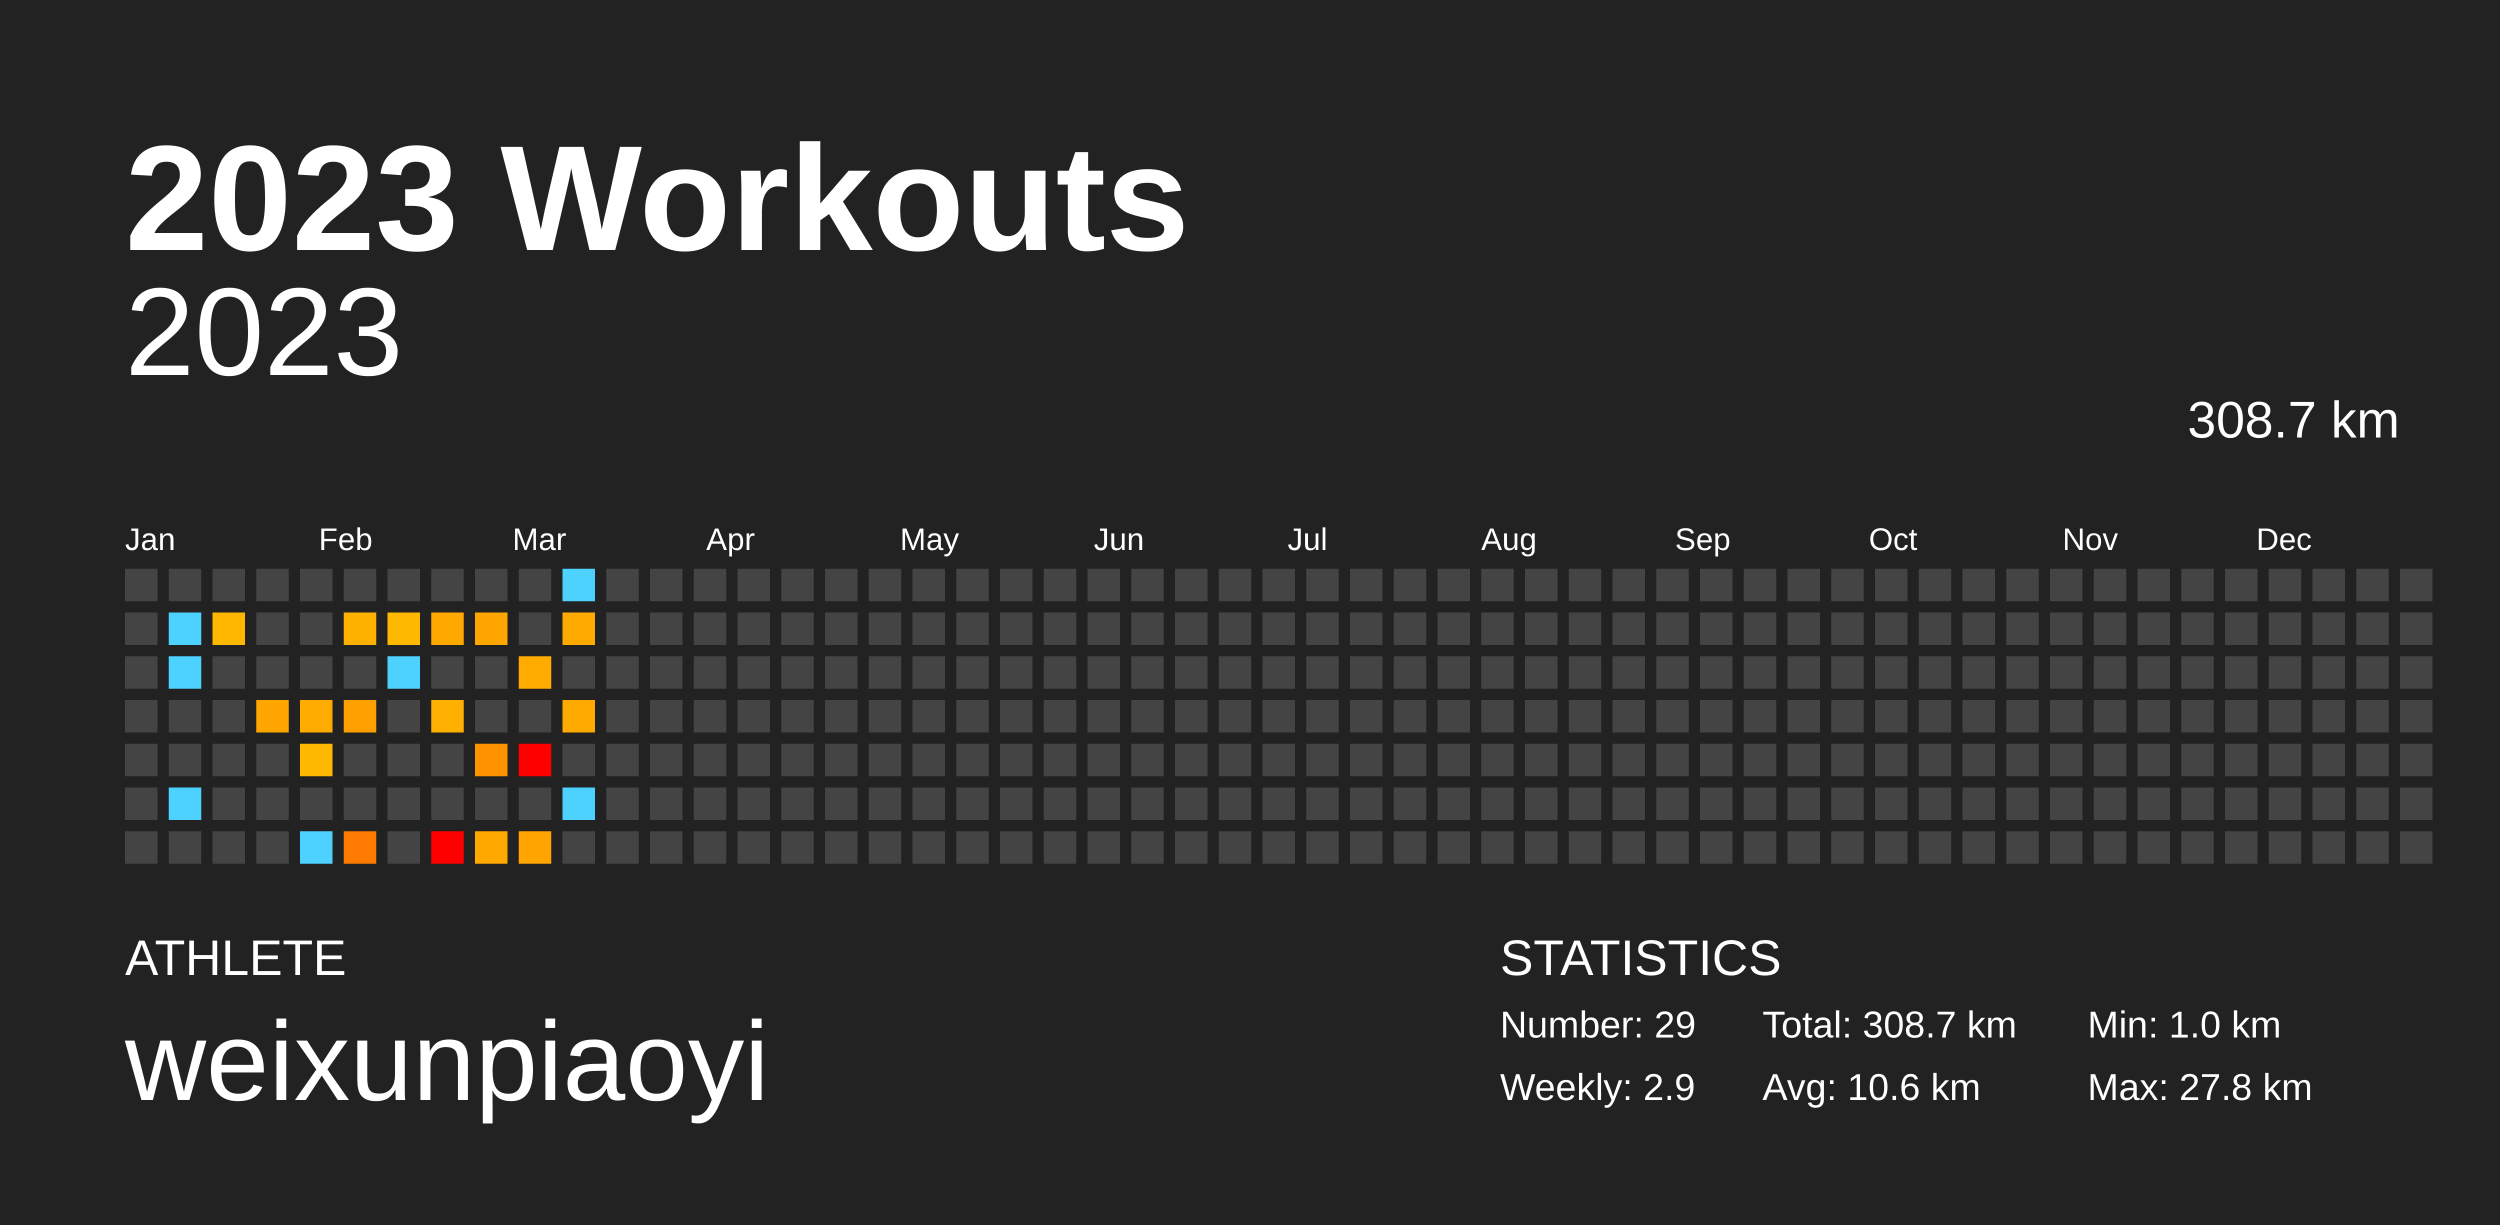
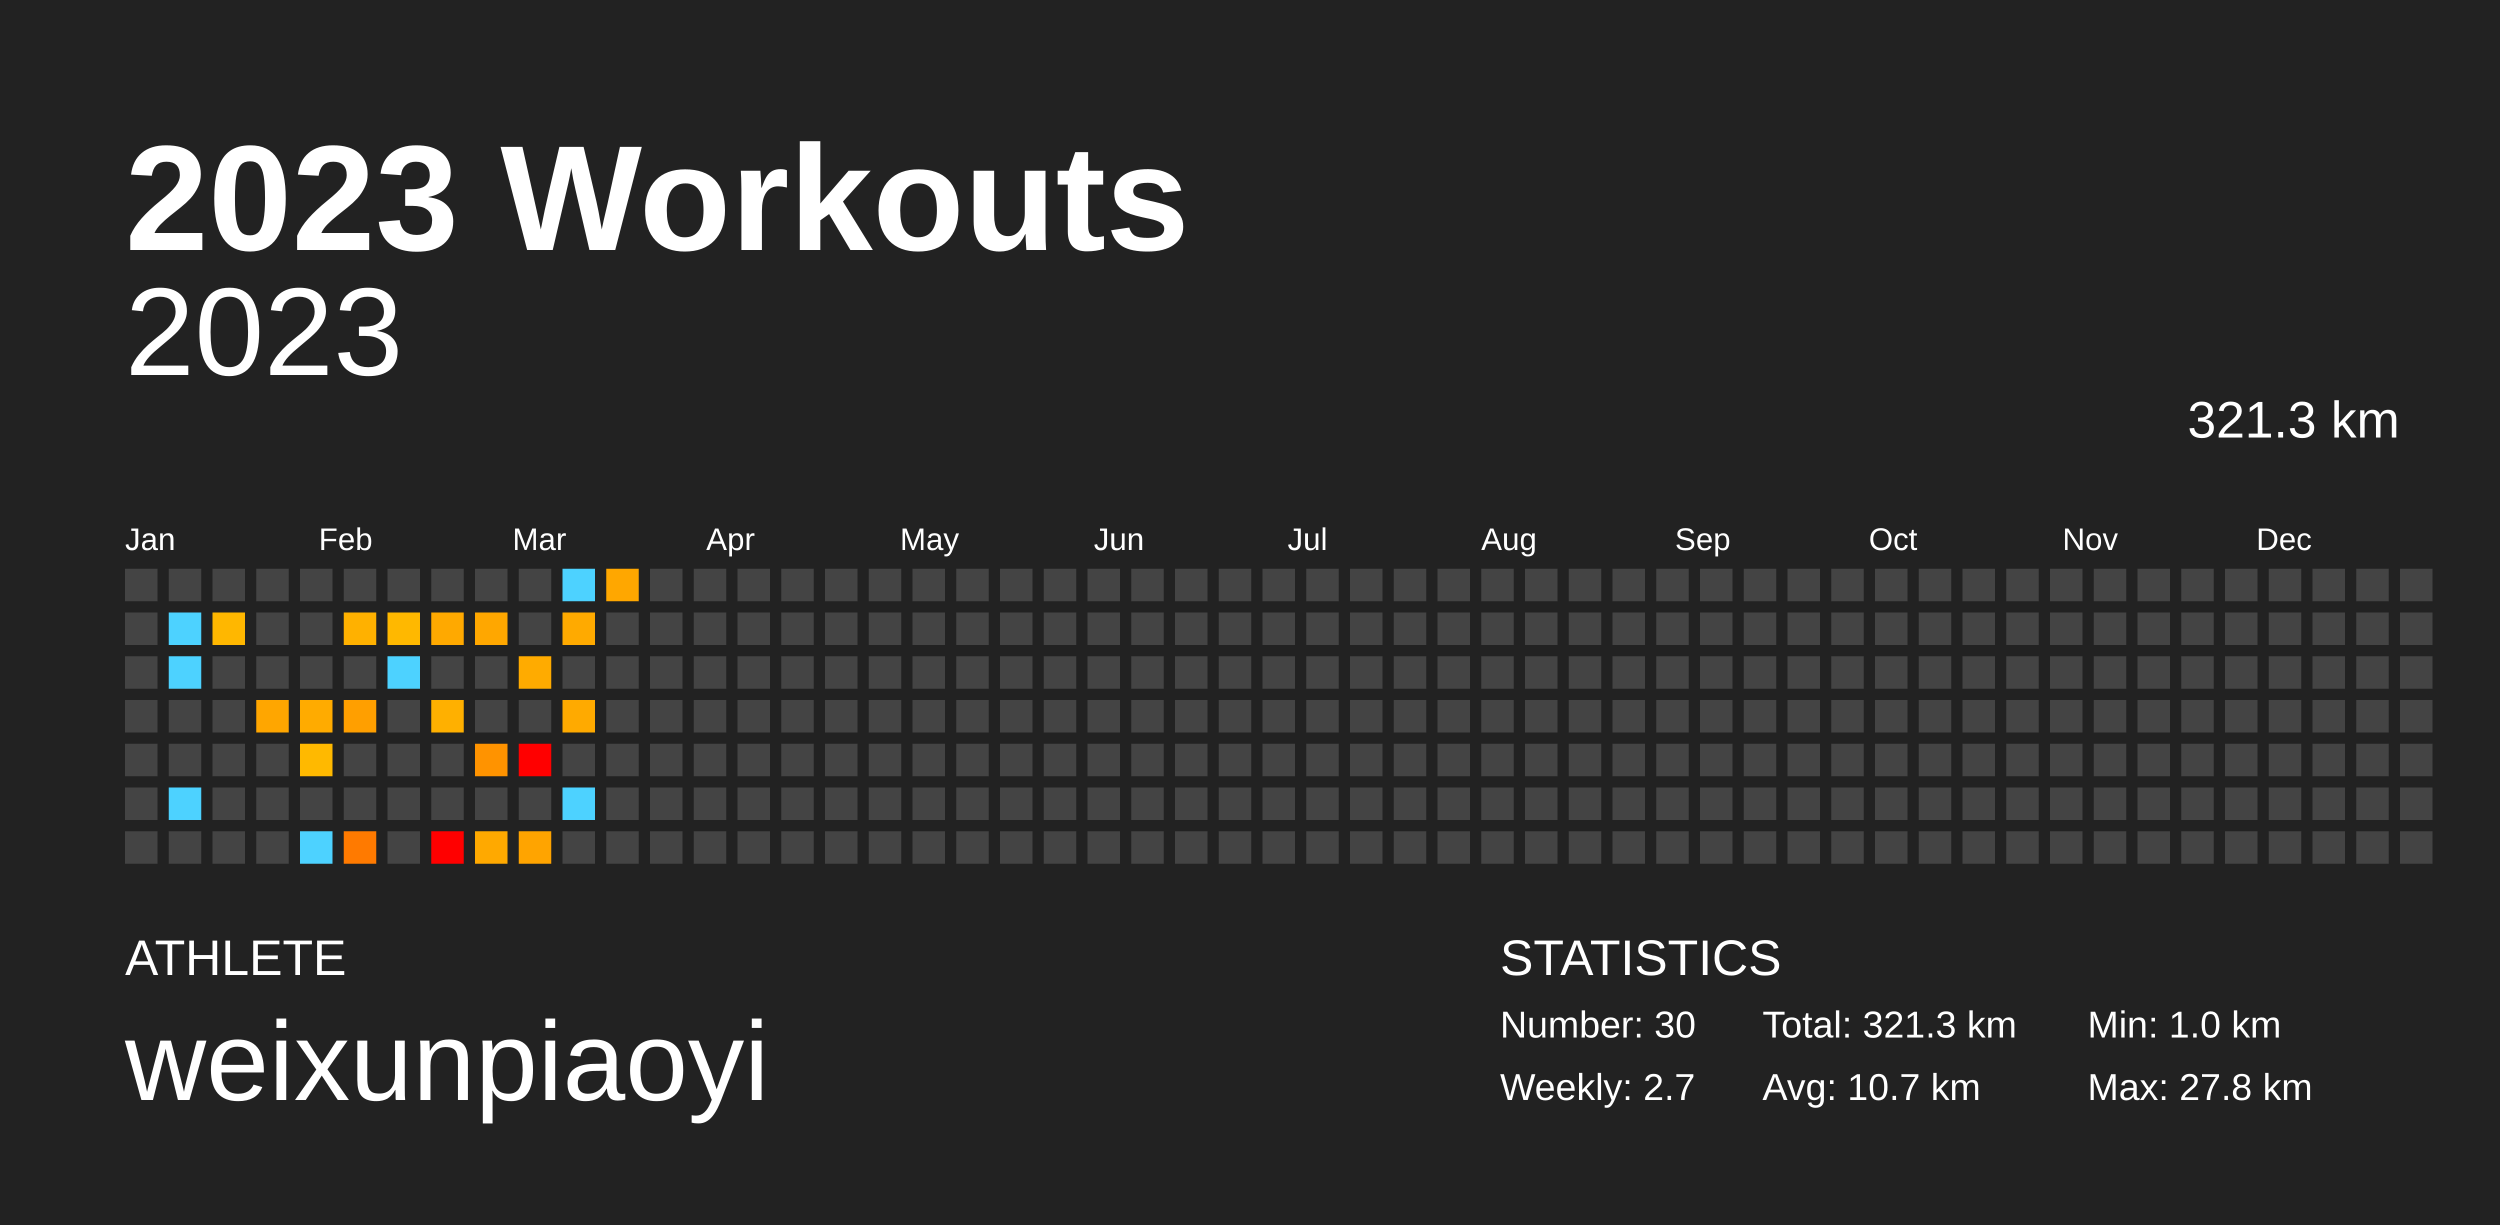
<svg xmlns="http://www.w3.org/2000/svg" baseProfile="full" height="98mm" version="1.1" viewBox="0,0,200,98" width="200mm">
  <defs />
  <rect fill="#222222" height="98" width="200" x="0" y="0" />
  <text fill="#FFFFFF" style="font-size:12px; font-family:Arial; font-weight:bold;" x="10" y="20">2023 Workouts</text>
  <text fill="#FFFFFF" style="font-size:4px; font-family:Arial" x="10" y="78">ATHLETE</text>
  <text fill="#FFFFFF" style="font-size:9px; font-family:Arial" x="10" y="88">weixunpiaoyi</text>
  <text fill="#FFFFFF" style="font-size:4px; font-family:Arial" x="120" y="78">STATISTICS</text>
-   <text fill="#FFFFFF" style="font-size:3px; font-family:Arial" x="120" y="83">Number: 29</text>
-   <text fill="#FFFFFF" style="font-size:3px; font-family:Arial" x="120" y="88">Weekly: 2.9</text>
-   <text fill="#FFFFFF" style="font-size:3px; font-family:Arial" x="141" y="83">Total: 308.7 km</text>
-   <text fill="#FFFFFF" style="font-size:3px; font-family:Arial" x="141" y="88">Avg: 10.6 km</text>
+   <text fill="#FFFFFF" style="font-size:3px; font-family:Arial" x="120" y="83">Number: 30</text>
+   <text fill="#FFFFFF" style="font-size:3px; font-family:Arial" x="120" y="88">Weekly: 2.7</text>
+   <text fill="#FFFFFF" style="font-size:3px; font-family:Arial" x="141" y="83">Total: 321.3 km</text>
+   <text fill="#FFFFFF" style="font-size:3px; font-family:Arial" x="141" y="88">Avg: 10.7 km</text>
  <text fill="#FFFFFF" style="font-size:3px; font-family:Arial" x="167" y="83">Min: 1.0 km</text>
  <text fill="#FFFFFF" style="font-size:3px; font-family:Arial" x="167" y="88">Max: 27.8 km</text>
  <text alignment-baseline="hanging" fill="#FFFFFF" style="font-size:10.0px; font-family:Arial;" x="10" y="30">2023</text>
-   <text alignment-baseline="hanging" fill="#FFFFFF" style="font-size:4.125px; font-family:Arial;" x="175" y="35">308.7 km</text>
+   <text alignment-baseline="hanging" fill="#FFFFFF" style="font-size:4.125px; font-family:Arial;" x="175" y="35">321.3 km</text>
  <text fill="#FFFFFF" style="font-size:2.5px; font-family:Arial" x="10.0" y="44">Jan</text>
  <text fill="#FFFFFF" style="font-size:2.5px; font-family:Arial" x="25.5" y="44">Feb</text>
  <text fill="#FFFFFF" style="font-size:2.5px; font-family:Arial" x="41.0" y="44">Mar</text>
  <text fill="#FFFFFF" style="font-size:2.5px; font-family:Arial" x="56.5" y="44">Apr</text>
  <text fill="#FFFFFF" style="font-size:2.5px; font-family:Arial" x="72.0" y="44">May</text>
  <text fill="#FFFFFF" style="font-size:2.5px; font-family:Arial" x="87.5" y="44">Jun</text>
  <text fill="#FFFFFF" style="font-size:2.5px; font-family:Arial" x="103.0" y="44">Jul</text>
  <text fill="#FFFFFF" style="font-size:2.5px; font-family:Arial" x="118.5" y="44">Aug</text>
  <text fill="#FFFFFF" style="font-size:2.5px; font-family:Arial" x="134.0" y="44">Sep</text>
  <text fill="#FFFFFF" style="font-size:2.5px; font-family:Arial" x="149.5" y="44">Oct</text>
  <text fill="#FFFFFF" style="font-size:2.5px; font-family:Arial" x="165.0" y="44">Nov</text>
  <text fill="#FFFFFF" style="font-size:2.5px; font-family:Arial" x="180.5" y="44">Dec</text>
  <rect fill="#444444" height="2.6" width="2.6" x="10.0" y="45.5" />
  <rect fill="#444444" height="2.6" width="2.6" x="10.0" y="49.0" />
  <rect fill="#444444" height="2.6" width="2.6" x="10.0" y="52.5" />
  <rect fill="#444444" height="2.6" width="2.6" x="10.0" y="56.0" />
  <rect fill="#444444" height="2.6" width="2.6" x="10.0" y="59.5" />
  <rect fill="#444444" height="2.6" width="2.6" x="10.0" y="63.0" />
  <rect fill="#444444" height="2.6" width="2.6" x="10.0" y="66.5" />
  <rect fill="#444444" height="2.6" width="2.6" x="13.5" y="45.5" />
  <rect fill="#4dd2ff" height="2.6" width="2.6" x="13.5" y="49.0" />
  <rect fill="#4dd2ff" height="2.6" width="2.6" x="13.5" y="52.5" />
  <rect fill="#444444" height="2.6" width="2.6" x="13.5" y="56.0" />
  <rect fill="#444444" height="2.6" width="2.6" x="13.5" y="59.5" />
  <rect fill="#4dd2ff" height="2.6" width="2.6" x="13.5" y="63.0" />
  <rect fill="#444444" height="2.6" width="2.6" x="13.5" y="66.5" />
  <rect fill="#444444" height="2.6" width="2.6" x="17.0" y="45.5" />
  <rect fill="#ffb700" height="2.6" width="2.6" x="17.0" y="49.0" />
  <rect fill="#444444" height="2.6" width="2.6" x="17.0" y="52.5" />
  <rect fill="#444444" height="2.6" width="2.6" x="17.0" y="56.0" />
  <rect fill="#444444" height="2.6" width="2.6" x="17.0" y="59.5" />
  <rect fill="#444444" height="2.6" width="2.6" x="17.0" y="63.0" />
  <rect fill="#444444" height="2.6" width="2.6" x="17.0" y="66.5" />
  <rect fill="#444444" height="2.6" width="2.6" x="20.5" y="45.5" />
  <rect fill="#444444" height="2.6" width="2.6" x="20.5" y="49.0" />
  <rect fill="#444444" height="2.6" width="2.6" x="20.5" y="52.5" />
  <rect fill="#ffa600" height="2.6" width="2.6" x="20.5" y="56.0" />
  <rect fill="#444444" height="2.6" width="2.6" x="20.5" y="59.5" />
  <rect fill="#444444" height="2.6" width="2.6" x="20.5" y="63.0" />
  <rect fill="#444444" height="2.6" width="2.6" x="20.5" y="66.5" />
  <rect fill="#444444" height="2.6" width="2.6" x="24.0" y="45.5" />
  <rect fill="#444444" height="2.6" width="2.6" x="24.0" y="49.0" />
  <rect fill="#444444" height="2.6" width="2.6" x="24.0" y="52.5" />
  <rect fill="#ffab00" height="2.6" width="2.6" x="24.0" y="56.0" />
  <rect fill="#ffb900" height="2.6" width="2.6" x="24.0" y="59.5" />
  <rect fill="#444444" height="2.6" width="2.6" x="24.0" y="63.0" />
  <rect fill="#4dd2ff" height="2.6" width="2.6" x="24.0" y="66.5" />
  <rect fill="#444444" height="2.6" width="2.6" x="27.5" y="45.5" />
  <rect fill="#ffb100" height="2.6" width="2.6" x="27.5" y="49.0" />
  <rect fill="#444444" height="2.6" width="2.6" x="27.5" y="52.5" />
  <rect fill="#ff9f00" height="2.6" width="2.6" x="27.5" y="56.0" />
  <rect fill="#444444" height="2.6" width="2.6" x="27.5" y="59.5" />
  <rect fill="#444444" height="2.6" width="2.6" x="27.5" y="63.0" />
  <rect fill="#ff7a00" height="2.6" width="2.6" x="27.5" y="66.5" />
  <rect fill="#444444" height="2.6" width="2.6" x="31.0" y="45.5" />
  <rect fill="#ffb800" height="2.6" width="2.6" x="31.0" y="49.0" />
  <rect fill="#4dd2ff" height="2.6" width="2.6" x="31.0" y="52.5" />
  <rect fill="#444444" height="2.6" width="2.6" x="31.0" y="56.0" />
  <rect fill="#444444" height="2.6" width="2.6" x="31.0" y="59.5" />
  <rect fill="#444444" height="2.6" width="2.6" x="31.0" y="63.0" />
  <rect fill="#444444" height="2.6" width="2.6" x="31.0" y="66.5" />
  <rect fill="#444444" height="2.6" width="2.6" x="34.5" y="45.5" />
  <rect fill="#ffa900" height="2.6" width="2.6" x="34.5" y="49.0" />
  <rect fill="#444444" height="2.6" width="2.6" x="34.5" y="52.5" />
  <rect fill="#ffb000" height="2.6" width="2.6" x="34.5" y="56.0" />
  <rect fill="#444444" height="2.6" width="2.6" x="34.5" y="59.5" />
  <rect fill="#444444" height="2.6" width="2.6" x="34.5" y="63.0" />
  <rect fill="red" height="2.6" width="2.6" x="34.5" y="66.5" />
  <rect fill="#444444" height="2.6" width="2.6" x="38.0" y="45.5" />
  <rect fill="#ffa700" height="2.6" width="2.6" x="38.0" y="49.0" />
  <rect fill="#444444" height="2.6" width="2.6" x="38.0" y="52.5" />
  <rect fill="#444444" height="2.6" width="2.6" x="38.0" y="56.0" />
  <rect fill="#ff9300" height="2.6" width="2.6" x="38.0" y="59.5" />
  <rect fill="#444444" height="2.6" width="2.6" x="38.0" y="63.0" />
  <rect fill="#ffa900" height="2.6" width="2.6" x="38.0" y="66.5" />
  <rect fill="#444444" height="2.6" width="2.6" x="41.5" y="45.5" />
  <rect fill="#444444" height="2.6" width="2.6" x="41.5" y="49.0" />
  <rect fill="#ffab00" height="2.6" width="2.6" x="41.5" y="52.5" />
  <rect fill="#444444" height="2.6" width="2.6" x="41.5" y="56.0" />
  <rect fill="red" height="2.6" width="2.6" x="41.5" y="59.5" />
  <rect fill="#444444" height="2.6" width="2.6" x="41.5" y="63.0" />
  <rect fill="#ffa400" height="2.6" width="2.6" x="41.5" y="66.5" />
  <rect fill="#4dd2ff" height="2.6" width="2.6" x="45.0" y="45.5" />
  <rect fill="#ffaa00" height="2.6" width="2.6" x="45.0" y="49.0" />
  <rect fill="#444444" height="2.6" width="2.6" x="45.0" y="52.5" />
  <rect fill="#ffaa00" height="2.6" width="2.6" x="45.0" y="56.0" />
  <rect fill="#444444" height="2.6" width="2.6" x="45.0" y="59.5" />
  <rect fill="#4dd2ff" height="2.6" width="2.6" x="45.0" y="63.0" />
  <rect fill="#444444" height="2.6" width="2.6" x="45.0" y="66.5" />
-   <rect fill="#444444" height="2.6" width="2.6" x="48.5" y="45.5" />
+   <rect fill="#ffa700" height="2.6" width="2.6" x="48.5" y="45.5" />
  <rect fill="#444444" height="2.6" width="2.6" x="48.5" y="49.0" />
  <rect fill="#444444" height="2.6" width="2.6" x="48.5" y="52.5" />
  <rect fill="#444444" height="2.6" width="2.6" x="48.5" y="56.0" />
  <rect fill="#444444" height="2.6" width="2.6" x="48.5" y="59.5" />
  <rect fill="#444444" height="2.6" width="2.6" x="48.5" y="63.0" />
  <rect fill="#444444" height="2.6" width="2.6" x="48.5" y="66.5" />
  <rect fill="#444444" height="2.6" width="2.6" x="52.0" y="45.5" />
  <rect fill="#444444" height="2.6" width="2.6" x="52.0" y="49.0" />
  <rect fill="#444444" height="2.6" width="2.6" x="52.0" y="52.5" />
  <rect fill="#444444" height="2.6" width="2.6" x="52.0" y="56.0" />
  <rect fill="#444444" height="2.6" width="2.6" x="52.0" y="59.5" />
  <rect fill="#444444" height="2.6" width="2.6" x="52.0" y="63.0" />
  <rect fill="#444444" height="2.6" width="2.6" x="52.0" y="66.5" />
  <rect fill="#444444" height="2.6" width="2.6" x="55.5" y="45.5" />
  <rect fill="#444444" height="2.6" width="2.6" x="55.5" y="49.0" />
  <rect fill="#444444" height="2.6" width="2.6" x="55.5" y="52.5" />
  <rect fill="#444444" height="2.6" width="2.6" x="55.5" y="56.0" />
  <rect fill="#444444" height="2.6" width="2.6" x="55.5" y="59.5" />
  <rect fill="#444444" height="2.6" width="2.6" x="55.5" y="63.0" />
  <rect fill="#444444" height="2.6" width="2.6" x="55.5" y="66.5" />
  <rect fill="#444444" height="2.6" width="2.6" x="59.0" y="45.5" />
  <rect fill="#444444" height="2.6" width="2.6" x="59.0" y="49.0" />
  <rect fill="#444444" height="2.6" width="2.6" x="59.0" y="52.5" />
  <rect fill="#444444" height="2.6" width="2.6" x="59.0" y="56.0" />
  <rect fill="#444444" height="2.6" width="2.6" x="59.0" y="59.5" />
  <rect fill="#444444" height="2.6" width="2.6" x="59.0" y="63.0" />
  <rect fill="#444444" height="2.6" width="2.6" x="59.0" y="66.5" />
  <rect fill="#444444" height="2.6" width="2.6" x="62.5" y="45.5" />
  <rect fill="#444444" height="2.6" width="2.6" x="62.5" y="49.0" />
  <rect fill="#444444" height="2.6" width="2.6" x="62.5" y="52.5" />
  <rect fill="#444444" height="2.6" width="2.6" x="62.5" y="56.0" />
  <rect fill="#444444" height="2.6" width="2.6" x="62.5" y="59.5" />
  <rect fill="#444444" height="2.6" width="2.6" x="62.5" y="63.0" />
  <rect fill="#444444" height="2.6" width="2.6" x="62.5" y="66.5" />
  <rect fill="#444444" height="2.6" width="2.6" x="66.0" y="45.5" />
  <rect fill="#444444" height="2.6" width="2.6" x="66.0" y="49.0" />
  <rect fill="#444444" height="2.6" width="2.6" x="66.0" y="52.5" />
  <rect fill="#444444" height="2.6" width="2.6" x="66.0" y="56.0" />
  <rect fill="#444444" height="2.6" width="2.6" x="66.0" y="59.5" />
  <rect fill="#444444" height="2.6" width="2.6" x="66.0" y="63.0" />
  <rect fill="#444444" height="2.6" width="2.6" x="66.0" y="66.5" />
  <rect fill="#444444" height="2.6" width="2.6" x="69.5" y="45.5" />
  <rect fill="#444444" height="2.6" width="2.6" x="69.5" y="49.0" />
  <rect fill="#444444" height="2.6" width="2.6" x="69.5" y="52.5" />
  <rect fill="#444444" height="2.6" width="2.6" x="69.5" y="56.0" />
  <rect fill="#444444" height="2.6" width="2.6" x="69.5" y="59.5" />
  <rect fill="#444444" height="2.6" width="2.6" x="69.5" y="63.0" />
  <rect fill="#444444" height="2.6" width="2.6" x="69.5" y="66.5" />
  <rect fill="#444444" height="2.6" width="2.6" x="73.0" y="45.5" />
  <rect fill="#444444" height="2.6" width="2.6" x="73.0" y="49.0" />
  <rect fill="#444444" height="2.6" width="2.6" x="73.0" y="52.5" />
  <rect fill="#444444" height="2.6" width="2.6" x="73.0" y="56.0" />
  <rect fill="#444444" height="2.6" width="2.6" x="73.0" y="59.5" />
  <rect fill="#444444" height="2.6" width="2.6" x="73.0" y="63.0" />
  <rect fill="#444444" height="2.6" width="2.6" x="73.0" y="66.5" />
  <rect fill="#444444" height="2.6" width="2.6" x="76.5" y="45.5" />
  <rect fill="#444444" height="2.6" width="2.6" x="76.5" y="49.0" />
  <rect fill="#444444" height="2.6" width="2.6" x="76.5" y="52.5" />
  <rect fill="#444444" height="2.6" width="2.6" x="76.5" y="56.0" />
  <rect fill="#444444" height="2.6" width="2.6" x="76.5" y="59.5" />
  <rect fill="#444444" height="2.6" width="2.6" x="76.5" y="63.0" />
  <rect fill="#444444" height="2.6" width="2.6" x="76.5" y="66.5" />
  <rect fill="#444444" height="2.6" width="2.6" x="80.0" y="45.5" />
  <rect fill="#444444" height="2.6" width="2.6" x="80.0" y="49.0" />
  <rect fill="#444444" height="2.6" width="2.6" x="80.0" y="52.5" />
  <rect fill="#444444" height="2.6" width="2.6" x="80.0" y="56.0" />
  <rect fill="#444444" height="2.6" width="2.6" x="80.0" y="59.5" />
  <rect fill="#444444" height="2.6" width="2.6" x="80.0" y="63.0" />
  <rect fill="#444444" height="2.6" width="2.6" x="80.0" y="66.5" />
  <rect fill="#444444" height="2.6" width="2.6" x="83.5" y="45.5" />
  <rect fill="#444444" height="2.6" width="2.6" x="83.5" y="49.0" />
  <rect fill="#444444" height="2.6" width="2.6" x="83.5" y="52.5" />
  <rect fill="#444444" height="2.6" width="2.6" x="83.5" y="56.0" />
  <rect fill="#444444" height="2.6" width="2.6" x="83.5" y="59.5" />
  <rect fill="#444444" height="2.6" width="2.6" x="83.5" y="63.0" />
  <rect fill="#444444" height="2.6" width="2.6" x="83.5" y="66.5" />
  <rect fill="#444444" height="2.6" width="2.6" x="87.0" y="45.5" />
  <rect fill="#444444" height="2.6" width="2.6" x="87.0" y="49.0" />
  <rect fill="#444444" height="2.6" width="2.6" x="87.0" y="52.5" />
  <rect fill="#444444" height="2.6" width="2.6" x="87.0" y="56.0" />
  <rect fill="#444444" height="2.6" width="2.6" x="87.0" y="59.5" />
  <rect fill="#444444" height="2.6" width="2.6" x="87.0" y="63.0" />
  <rect fill="#444444" height="2.6" width="2.6" x="87.0" y="66.5" />
  <rect fill="#444444" height="2.6" width="2.6" x="90.5" y="45.5" />
  <rect fill="#444444" height="2.6" width="2.6" x="90.5" y="49.0" />
  <rect fill="#444444" height="2.6" width="2.6" x="90.5" y="52.5" />
  <rect fill="#444444" height="2.6" width="2.6" x="90.5" y="56.0" />
  <rect fill="#444444" height="2.6" width="2.6" x="90.5" y="59.5" />
  <rect fill="#444444" height="2.6" width="2.6" x="90.5" y="63.0" />
  <rect fill="#444444" height="2.6" width="2.6" x="90.5" y="66.5" />
  <rect fill="#444444" height="2.6" width="2.6" x="94.0" y="45.5" />
  <rect fill="#444444" height="2.6" width="2.6" x="94.0" y="49.0" />
  <rect fill="#444444" height="2.6" width="2.6" x="94.0" y="52.5" />
  <rect fill="#444444" height="2.6" width="2.6" x="94.0" y="56.0" />
  <rect fill="#444444" height="2.6" width="2.6" x="94.0" y="59.5" />
  <rect fill="#444444" height="2.6" width="2.6" x="94.0" y="63.0" />
  <rect fill="#444444" height="2.6" width="2.6" x="94.0" y="66.5" />
  <rect fill="#444444" height="2.6" width="2.6" x="97.5" y="45.5" />
  <rect fill="#444444" height="2.6" width="2.6" x="97.5" y="49.0" />
  <rect fill="#444444" height="2.6" width="2.6" x="97.5" y="52.5" />
  <rect fill="#444444" height="2.6" width="2.6" x="97.5" y="56.0" />
  <rect fill="#444444" height="2.6" width="2.6" x="97.5" y="59.5" />
  <rect fill="#444444" height="2.6" width="2.6" x="97.5" y="63.0" />
  <rect fill="#444444" height="2.6" width="2.6" x="97.5" y="66.5" />
  <rect fill="#444444" height="2.6" width="2.6" x="101.0" y="45.5" />
  <rect fill="#444444" height="2.6" width="2.6" x="101.0" y="49.0" />
  <rect fill="#444444" height="2.6" width="2.6" x="101.0" y="52.5" />
  <rect fill="#444444" height="2.6" width="2.6" x="101.0" y="56.0" />
  <rect fill="#444444" height="2.6" width="2.6" x="101.0" y="59.5" />
  <rect fill="#444444" height="2.6" width="2.6" x="101.0" y="63.0" />
  <rect fill="#444444" height="2.6" width="2.6" x="101.0" y="66.5" />
  <rect fill="#444444" height="2.6" width="2.6" x="104.5" y="45.5" />
  <rect fill="#444444" height="2.6" width="2.6" x="104.5" y="49.0" />
  <rect fill="#444444" height="2.6" width="2.6" x="104.5" y="52.5" />
  <rect fill="#444444" height="2.6" width="2.6" x="104.5" y="56.0" />
  <rect fill="#444444" height="2.6" width="2.6" x="104.5" y="59.5" />
  <rect fill="#444444" height="2.6" width="2.6" x="104.5" y="63.0" />
  <rect fill="#444444" height="2.6" width="2.6" x="104.5" y="66.5" />
  <rect fill="#444444" height="2.6" width="2.6" x="108.0" y="45.5" />
  <rect fill="#444444" height="2.6" width="2.6" x="108.0" y="49.0" />
  <rect fill="#444444" height="2.6" width="2.6" x="108.0" y="52.5" />
  <rect fill="#444444" height="2.6" width="2.6" x="108.0" y="56.0" />
  <rect fill="#444444" height="2.6" width="2.6" x="108.0" y="59.5" />
  <rect fill="#444444" height="2.6" width="2.6" x="108.0" y="63.0" />
  <rect fill="#444444" height="2.6" width="2.6" x="108.0" y="66.5" />
  <rect fill="#444444" height="2.6" width="2.6" x="111.5" y="45.5" />
  <rect fill="#444444" height="2.6" width="2.6" x="111.5" y="49.0" />
  <rect fill="#444444" height="2.6" width="2.6" x="111.5" y="52.5" />
  <rect fill="#444444" height="2.6" width="2.6" x="111.5" y="56.0" />
  <rect fill="#444444" height="2.6" width="2.6" x="111.5" y="59.5" />
  <rect fill="#444444" height="2.6" width="2.6" x="111.5" y="63.0" />
  <rect fill="#444444" height="2.6" width="2.6" x="111.5" y="66.5" />
  <rect fill="#444444" height="2.6" width="2.6" x="115.0" y="45.5" />
  <rect fill="#444444" height="2.6" width="2.6" x="115.0" y="49.0" />
  <rect fill="#444444" height="2.6" width="2.6" x="115.0" y="52.5" />
  <rect fill="#444444" height="2.6" width="2.6" x="115.0" y="56.0" />
  <rect fill="#444444" height="2.6" width="2.6" x="115.0" y="59.5" />
  <rect fill="#444444" height="2.6" width="2.6" x="115.0" y="63.0" />
  <rect fill="#444444" height="2.6" width="2.6" x="115.0" y="66.5" />
  <rect fill="#444444" height="2.6" width="2.6" x="118.5" y="45.5" />
  <rect fill="#444444" height="2.6" width="2.6" x="118.5" y="49.0" />
  <rect fill="#444444" height="2.6" width="2.6" x="118.5" y="52.5" />
  <rect fill="#444444" height="2.6" width="2.6" x="118.5" y="56.0" />
  <rect fill="#444444" height="2.6" width="2.6" x="118.5" y="59.5" />
  <rect fill="#444444" height="2.6" width="2.6" x="118.5" y="63.0" />
  <rect fill="#444444" height="2.6" width="2.6" x="118.5" y="66.5" />
  <rect fill="#444444" height="2.6" width="2.6" x="122.0" y="45.5" />
  <rect fill="#444444" height="2.6" width="2.6" x="122.0" y="49.0" />
  <rect fill="#444444" height="2.6" width="2.6" x="122.0" y="52.5" />
  <rect fill="#444444" height="2.6" width="2.6" x="122.0" y="56.0" />
  <rect fill="#444444" height="2.6" width="2.6" x="122.0" y="59.5" />
  <rect fill="#444444" height="2.6" width="2.6" x="122.0" y="63.0" />
  <rect fill="#444444" height="2.6" width="2.6" x="122.0" y="66.5" />
  <rect fill="#444444" height="2.6" width="2.6" x="125.5" y="45.5" />
  <rect fill="#444444" height="2.6" width="2.6" x="125.5" y="49.0" />
  <rect fill="#444444" height="2.6" width="2.6" x="125.5" y="52.5" />
  <rect fill="#444444" height="2.6" width="2.6" x="125.5" y="56.0" />
  <rect fill="#444444" height="2.6" width="2.6" x="125.5" y="59.5" />
  <rect fill="#444444" height="2.6" width="2.6" x="125.5" y="63.0" />
  <rect fill="#444444" height="2.6" width="2.6" x="125.5" y="66.5" />
  <rect fill="#444444" height="2.6" width="2.6" x="129.0" y="45.5" />
  <rect fill="#444444" height="2.6" width="2.6" x="129.0" y="49.0" />
  <rect fill="#444444" height="2.6" width="2.6" x="129.0" y="52.5" />
  <rect fill="#444444" height="2.6" width="2.6" x="129.0" y="56.0" />
  <rect fill="#444444" height="2.6" width="2.6" x="129.0" y="59.5" />
  <rect fill="#444444" height="2.6" width="2.6" x="129.0" y="63.0" />
  <rect fill="#444444" height="2.6" width="2.6" x="129.0" y="66.5" />
  <rect fill="#444444" height="2.6" width="2.6" x="132.5" y="45.5" />
  <rect fill="#444444" height="2.6" width="2.6" x="132.5" y="49.0" />
  <rect fill="#444444" height="2.6" width="2.6" x="132.5" y="52.5" />
  <rect fill="#444444" height="2.6" width="2.6" x="132.5" y="56.0" />
  <rect fill="#444444" height="2.6" width="2.6" x="132.5" y="59.5" />
  <rect fill="#444444" height="2.6" width="2.6" x="132.5" y="63.0" />
  <rect fill="#444444" height="2.6" width="2.6" x="132.5" y="66.5" />
  <rect fill="#444444" height="2.6" width="2.6" x="136.0" y="45.5" />
  <rect fill="#444444" height="2.6" width="2.6" x="136.0" y="49.0" />
  <rect fill="#444444" height="2.6" width="2.6" x="136.0" y="52.5" />
  <rect fill="#444444" height="2.6" width="2.6" x="136.0" y="56.0" />
  <rect fill="#444444" height="2.6" width="2.6" x="136.0" y="59.5" />
  <rect fill="#444444" height="2.6" width="2.6" x="136.0" y="63.0" />
  <rect fill="#444444" height="2.6" width="2.6" x="136.0" y="66.5" />
  <rect fill="#444444" height="2.6" width="2.6" x="139.5" y="45.5" />
  <rect fill="#444444" height="2.6" width="2.6" x="139.5" y="49.0" />
  <rect fill="#444444" height="2.6" width="2.6" x="139.5" y="52.5" />
  <rect fill="#444444" height="2.6" width="2.6" x="139.5" y="56.0" />
  <rect fill="#444444" height="2.6" width="2.6" x="139.5" y="59.5" />
  <rect fill="#444444" height="2.6" width="2.6" x="139.5" y="63.0" />
  <rect fill="#444444" height="2.6" width="2.6" x="139.5" y="66.5" />
  <rect fill="#444444" height="2.6" width="2.6" x="143.0" y="45.5" />
  <rect fill="#444444" height="2.6" width="2.6" x="143.0" y="49.0" />
  <rect fill="#444444" height="2.6" width="2.6" x="143.0" y="52.5" />
  <rect fill="#444444" height="2.6" width="2.6" x="143.0" y="56.0" />
  <rect fill="#444444" height="2.6" width="2.6" x="143.0" y="59.5" />
  <rect fill="#444444" height="2.6" width="2.6" x="143.0" y="63.0" />
  <rect fill="#444444" height="2.6" width="2.6" x="143.0" y="66.5" />
  <rect fill="#444444" height="2.6" width="2.6" x="146.5" y="45.5" />
  <rect fill="#444444" height="2.6" width="2.6" x="146.5" y="49.0" />
  <rect fill="#444444" height="2.6" width="2.6" x="146.5" y="52.5" />
  <rect fill="#444444" height="2.6" width="2.6" x="146.5" y="56.0" />
  <rect fill="#444444" height="2.6" width="2.6" x="146.5" y="59.5" />
  <rect fill="#444444" height="2.6" width="2.6" x="146.5" y="63.0" />
  <rect fill="#444444" height="2.6" width="2.6" x="146.5" y="66.5" />
  <rect fill="#444444" height="2.6" width="2.6" x="150.0" y="45.5" />
  <rect fill="#444444" height="2.6" width="2.6" x="150.0" y="49.0" />
  <rect fill="#444444" height="2.6" width="2.6" x="150.0" y="52.5" />
  <rect fill="#444444" height="2.6" width="2.6" x="150.0" y="56.0" />
  <rect fill="#444444" height="2.6" width="2.6" x="150.0" y="59.5" />
  <rect fill="#444444" height="2.6" width="2.6" x="150.0" y="63.0" />
  <rect fill="#444444" height="2.6" width="2.6" x="150.0" y="66.5" />
  <rect fill="#444444" height="2.6" width="2.6" x="153.5" y="45.5" />
  <rect fill="#444444" height="2.6" width="2.6" x="153.5" y="49.0" />
  <rect fill="#444444" height="2.6" width="2.6" x="153.5" y="52.5" />
  <rect fill="#444444" height="2.6" width="2.6" x="153.5" y="56.0" />
  <rect fill="#444444" height="2.6" width="2.6" x="153.5" y="59.5" />
  <rect fill="#444444" height="2.6" width="2.6" x="153.5" y="63.0" />
  <rect fill="#444444" height="2.6" width="2.6" x="153.5" y="66.5" />
  <rect fill="#444444" height="2.6" width="2.6" x="157.0" y="45.5" />
  <rect fill="#444444" height="2.6" width="2.6" x="157.0" y="49.0" />
  <rect fill="#444444" height="2.6" width="2.6" x="157.0" y="52.5" />
  <rect fill="#444444" height="2.6" width="2.6" x="157.0" y="56.0" />
  <rect fill="#444444" height="2.6" width="2.6" x="157.0" y="59.5" />
  <rect fill="#444444" height="2.6" width="2.6" x="157.0" y="63.0" />
  <rect fill="#444444" height="2.6" width="2.6" x="157.0" y="66.5" />
  <rect fill="#444444" height="2.6" width="2.6" x="160.5" y="45.5" />
  <rect fill="#444444" height="2.6" width="2.6" x="160.5" y="49.0" />
  <rect fill="#444444" height="2.6" width="2.6" x="160.5" y="52.5" />
  <rect fill="#444444" height="2.6" width="2.6" x="160.5" y="56.0" />
  <rect fill="#444444" height="2.6" width="2.6" x="160.5" y="59.5" />
  <rect fill="#444444" height="2.6" width="2.6" x="160.5" y="63.0" />
  <rect fill="#444444" height="2.6" width="2.6" x="160.5" y="66.5" />
  <rect fill="#444444" height="2.6" width="2.6" x="164.0" y="45.5" />
  <rect fill="#444444" height="2.6" width="2.6" x="164.0" y="49.0" />
  <rect fill="#444444" height="2.6" width="2.6" x="164.0" y="52.5" />
  <rect fill="#444444" height="2.6" width="2.6" x="164.0" y="56.0" />
  <rect fill="#444444" height="2.6" width="2.6" x="164.0" y="59.5" />
  <rect fill="#444444" height="2.6" width="2.6" x="164.0" y="63.0" />
  <rect fill="#444444" height="2.6" width="2.6" x="164.0" y="66.5" />
  <rect fill="#444444" height="2.6" width="2.6" x="167.5" y="45.5" />
  <rect fill="#444444" height="2.6" width="2.6" x="167.5" y="49.0" />
  <rect fill="#444444" height="2.6" width="2.6" x="167.5" y="52.5" />
  <rect fill="#444444" height="2.6" width="2.6" x="167.5" y="56.0" />
  <rect fill="#444444" height="2.6" width="2.6" x="167.5" y="59.5" />
  <rect fill="#444444" height="2.6" width="2.6" x="167.5" y="63.0" />
  <rect fill="#444444" height="2.6" width="2.6" x="167.5" y="66.5" />
  <rect fill="#444444" height="2.6" width="2.6" x="171.0" y="45.5" />
  <rect fill="#444444" height="2.6" width="2.6" x="171.0" y="49.0" />
  <rect fill="#444444" height="2.6" width="2.6" x="171.0" y="52.5" />
  <rect fill="#444444" height="2.6" width="2.6" x="171.0" y="56.0" />
  <rect fill="#444444" height="2.6" width="2.6" x="171.0" y="59.5" />
  <rect fill="#444444" height="2.6" width="2.6" x="171.0" y="63.0" />
  <rect fill="#444444" height="2.6" width="2.6" x="171.0" y="66.5" />
  <rect fill="#444444" height="2.6" width="2.6" x="174.5" y="45.5" />
  <rect fill="#444444" height="2.6" width="2.6" x="174.5" y="49.0" />
  <rect fill="#444444" height="2.6" width="2.6" x="174.5" y="52.5" />
  <rect fill="#444444" height="2.6" width="2.6" x="174.5" y="56.0" />
  <rect fill="#444444" height="2.6" width="2.6" x="174.5" y="59.5" />
  <rect fill="#444444" height="2.6" width="2.6" x="174.5" y="63.0" />
  <rect fill="#444444" height="2.6" width="2.6" x="174.5" y="66.5" />
  <rect fill="#444444" height="2.6" width="2.6" x="178.0" y="45.5" />
  <rect fill="#444444" height="2.6" width="2.6" x="178.0" y="49.0" />
  <rect fill="#444444" height="2.6" width="2.6" x="178.0" y="52.5" />
  <rect fill="#444444" height="2.6" width="2.6" x="178.0" y="56.0" />
  <rect fill="#444444" height="2.6" width="2.6" x="178.0" y="59.5" />
  <rect fill="#444444" height="2.6" width="2.6" x="178.0" y="63.0" />
  <rect fill="#444444" height="2.6" width="2.6" x="178.0" y="66.5" />
  <rect fill="#444444" height="2.6" width="2.6" x="181.5" y="45.5" />
  <rect fill="#444444" height="2.6" width="2.6" x="181.5" y="49.0" />
  <rect fill="#444444" height="2.6" width="2.6" x="181.5" y="52.5" />
  <rect fill="#444444" height="2.6" width="2.6" x="181.5" y="56.0" />
  <rect fill="#444444" height="2.6" width="2.6" x="181.5" y="59.5" />
  <rect fill="#444444" height="2.6" width="2.6" x="181.5" y="63.0" />
  <rect fill="#444444" height="2.6" width="2.6" x="181.5" y="66.5" />
  <rect fill="#444444" height="2.6" width="2.6" x="185.0" y="45.5" />
  <rect fill="#444444" height="2.6" width="2.6" x="185.0" y="49.0" />
  <rect fill="#444444" height="2.6" width="2.6" x="185.0" y="52.5" />
  <rect fill="#444444" height="2.6" width="2.6" x="185.0" y="56.0" />
  <rect fill="#444444" height="2.6" width="2.6" x="185.0" y="59.5" />
  <rect fill="#444444" height="2.6" width="2.6" x="185.0" y="63.0" />
  <rect fill="#444444" height="2.6" width="2.6" x="185.0" y="66.5" />
  <rect fill="#444444" height="2.6" width="2.6" x="188.5" y="45.5" />
  <rect fill="#444444" height="2.6" width="2.6" x="188.5" y="49.0" />
  <rect fill="#444444" height="2.6" width="2.6" x="188.5" y="52.5" />
  <rect fill="#444444" height="2.6" width="2.6" x="188.5" y="56.0" />
  <rect fill="#444444" height="2.6" width="2.6" x="188.5" y="59.5" />
  <rect fill="#444444" height="2.6" width="2.6" x="188.5" y="63.0" />
  <rect fill="#444444" height="2.6" width="2.6" x="188.5" y="66.5" />
  <rect fill="#444444" height="2.6" width="2.6" x="192.0" y="45.5" />
  <rect fill="#444444" height="2.6" width="2.6" x="192.0" y="49.0" />
  <rect fill="#444444" height="2.6" width="2.6" x="192.0" y="52.5" />
  <rect fill="#444444" height="2.6" width="2.6" x="192.0" y="56.0" />
  <rect fill="#444444" height="2.6" width="2.6" x="192.0" y="59.5" />
  <rect fill="#444444" height="2.6" width="2.6" x="192.0" y="63.0" />
  <rect fill="#444444" height="2.6" width="2.6" x="192.0" y="66.5" />
</svg>
